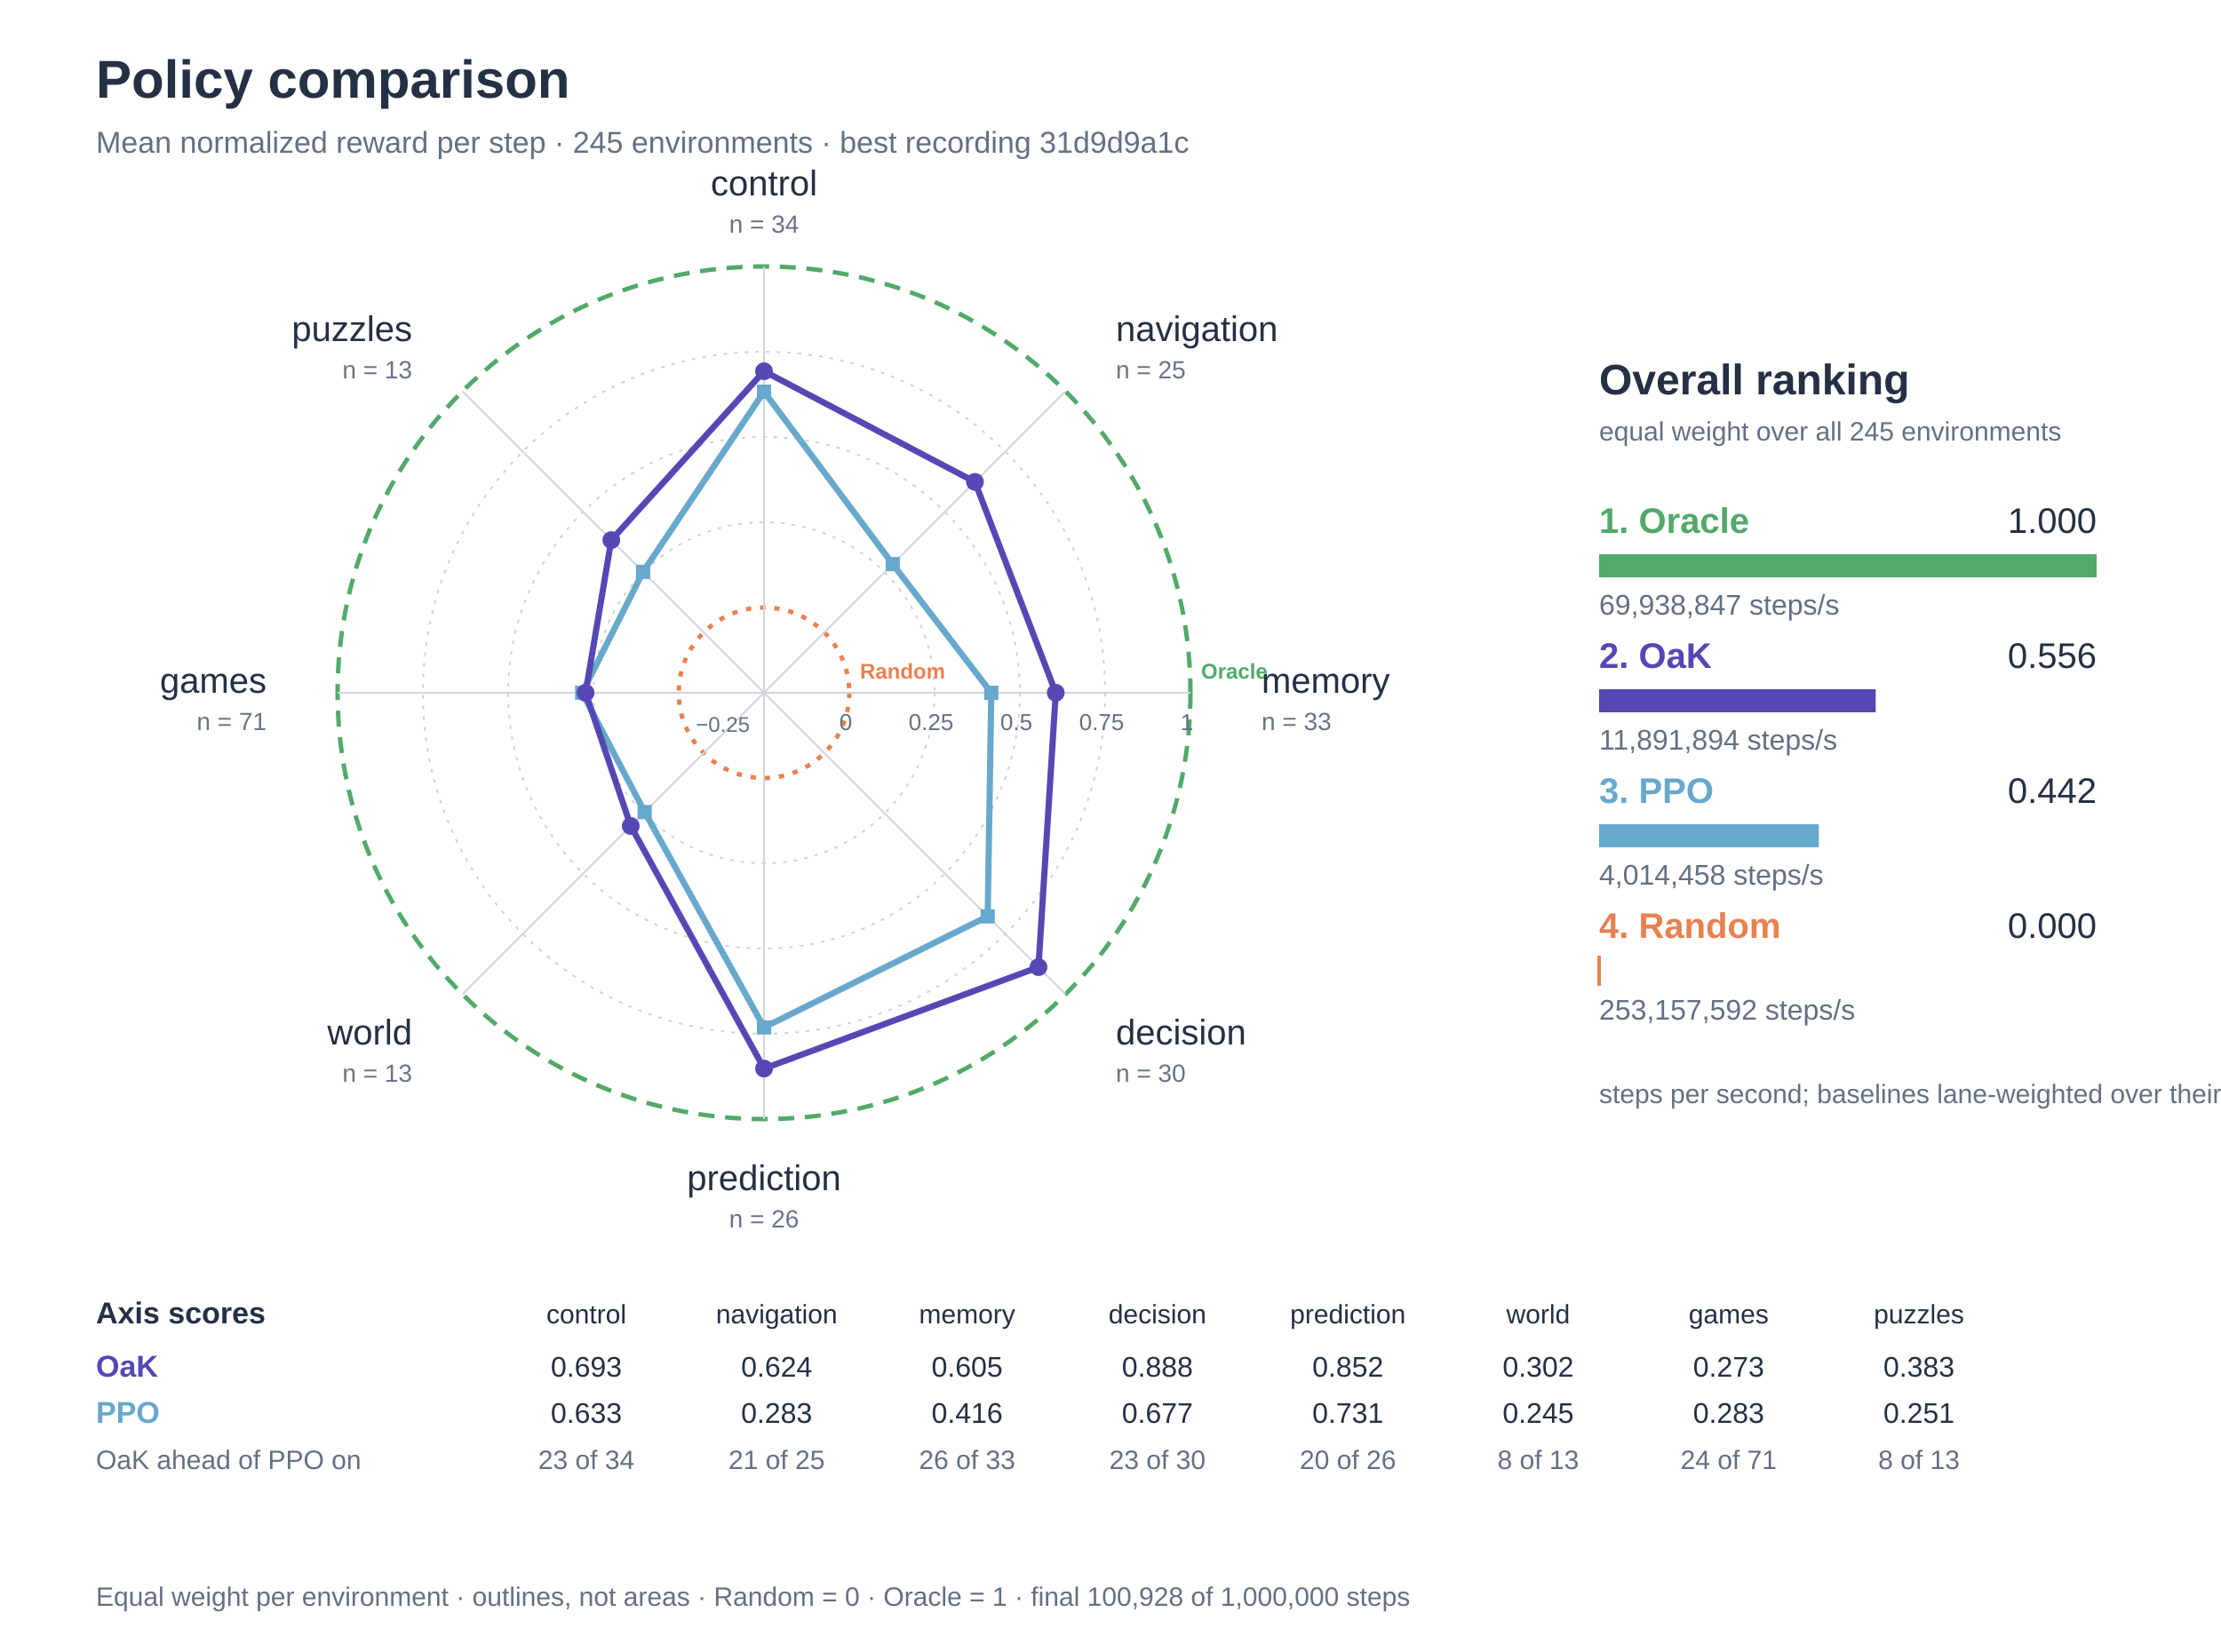
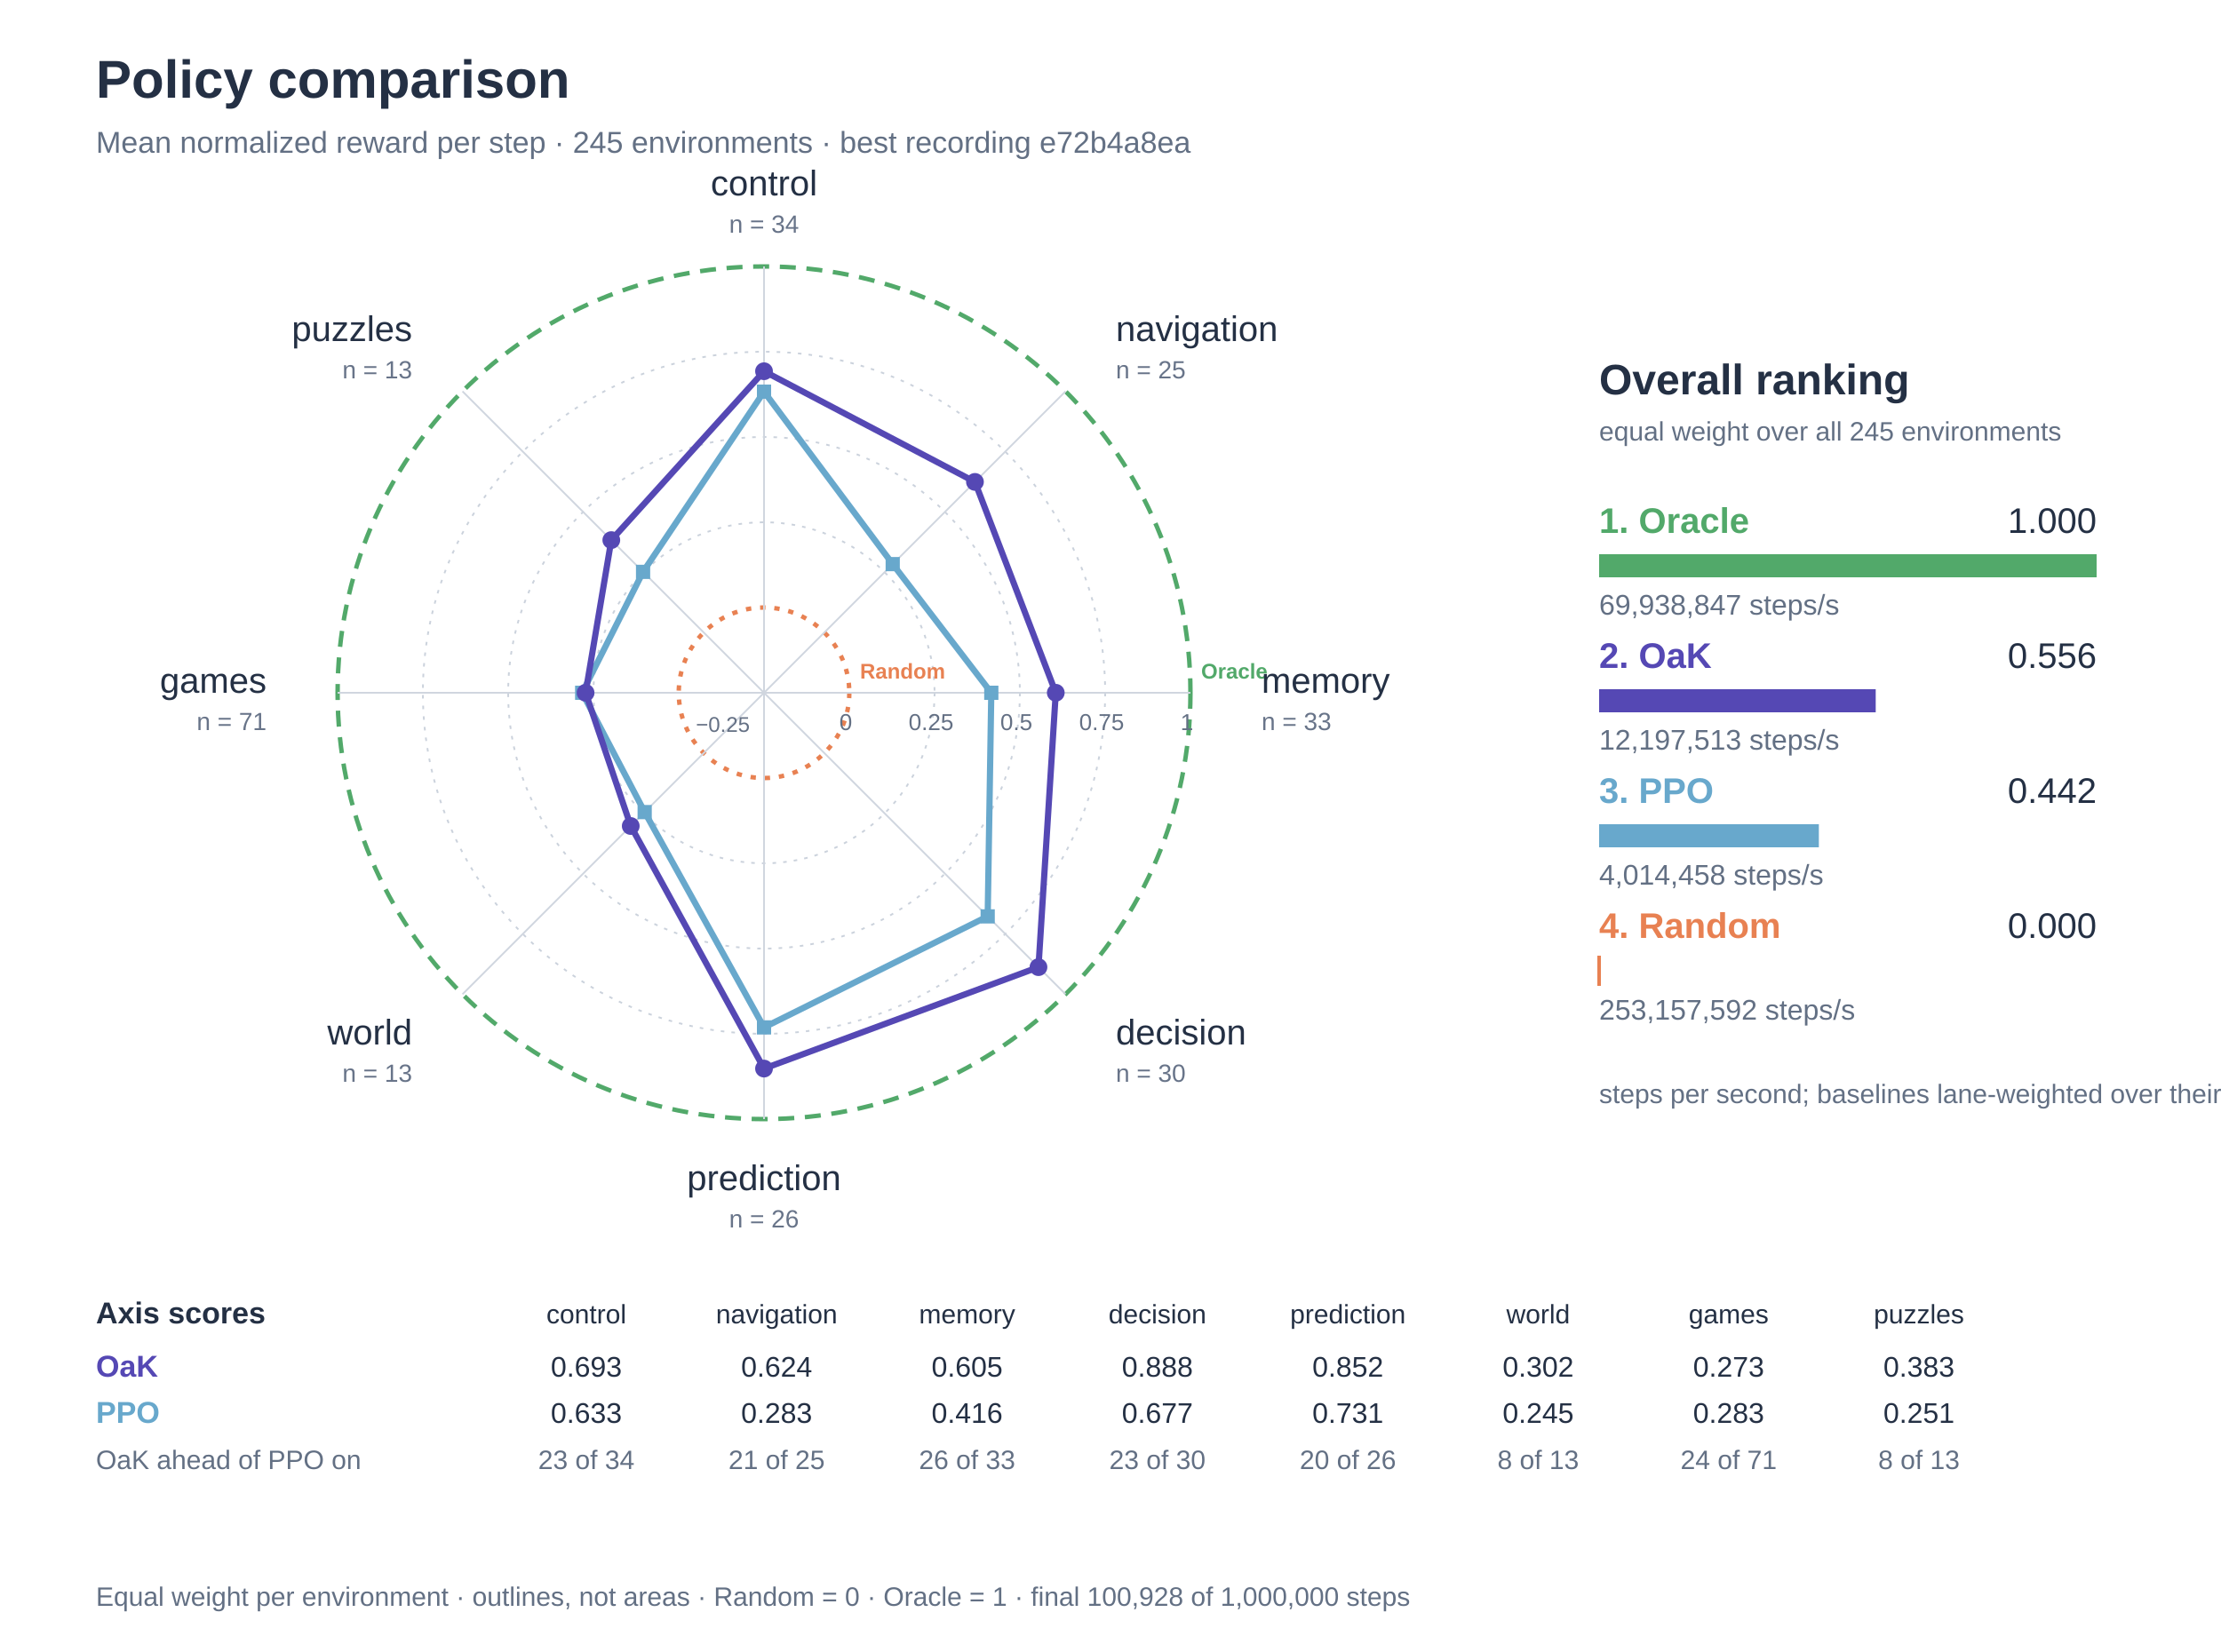
<svg xmlns="http://www.w3.org/2000/svg" width="1250" height="930" viewBox="0 0 1250 930" role="img" aria-labelledby="title desc">
  <rect width="1250" height="930" fill="#ffffff" />
  <g font-family="Arial, Helvetica, sans-serif" fill="#243044">
    <text x="54.0" y="55.0" font-size="30" fill="#243044" text-anchor="start" font-weight="600">Policy comparison</text>
-     <text x="54.0" y="86.0" font-size="17" fill="#637084" text-anchor="start" font-weight="400">Mean normalized reward per step · 245 environments · best recording 31d9d9a1c</text>
+     <text x="54.0" y="86.0" font-size="17" fill="#637084" text-anchor="start" font-weight="400">Mean normalized reward per step · 245 environments · best recording e72b4a8ea</text>
    <circle cx="430" cy="390" r="96.0" fill="none" stroke="#cbd2dc" stroke-width="1" stroke-dasharray="2 4" />
    <circle cx="430" cy="390" r="144.0" fill="none" stroke="#cbd2dc" stroke-width="1" stroke-dasharray="2 4" />
    <circle cx="430" cy="390" r="192.0" fill="none" stroke="#cbd2dc" stroke-width="1" stroke-dasharray="2 4" />
    <circle cx="430" cy="390" r="48.0" fill="none" stroke="#e88152" stroke-width="2.5" stroke-dasharray="3 5" />
    <circle cx="430" cy="390" r="240.0" fill="none" stroke="#52a96a" stroke-width="2.5" stroke-dasharray="9 6" />
    <path d="M 430 390 L 430.00 150.00" stroke="#d0d6df" stroke-width="1" />
    <path d="M 430 390 L 599.71 220.29" stroke="#d0d6df" stroke-width="1" />
    <path d="M 430 390 L 670.00 390.00" stroke="#d0d6df" stroke-width="1" />
    <path d="M 430 390 L 599.71 559.71" stroke="#d0d6df" stroke-width="1" />
    <path d="M 430 390 L 430.00 630.00" stroke="#d0d6df" stroke-width="1" />
    <path d="M 430 390 L 260.29 559.71" stroke="#d0d6df" stroke-width="1" />
    <path d="M 430 390 L 190.00 390.00" stroke="#d0d6df" stroke-width="1" />
    <path d="M 430 390 L 260.29 220.29" stroke="#d0d6df" stroke-width="1" />
    <polygon points="430.00,220.48 502.43,317.57 557.91,390.00 555.88,515.88 430.00,578.38 362.83,457.17 327.65,390.00 361.93,321.93" fill="none" stroke="#68a8cc" stroke-width="3.5" stroke-linejoin="round" />
    <rect x="426.00" y="216.48" width="8" height="8" fill="#68a8cc" />
    <rect x="498.43" y="313.57" width="8" height="8" fill="#68a8cc" />
    <rect x="553.91" y="386.00" width="8" height="8" fill="#68a8cc" />
    <rect x="551.88" y="511.88" width="8" height="8" fill="#68a8cc" />
    <rect x="426.00" y="574.38" width="8" height="8" fill="#68a8cc" />
    <rect x="358.83" y="453.17" width="8" height="8" fill="#68a8cc" />
    <rect x="323.65" y="386.00" width="8" height="8" fill="#68a8cc" />
    <rect x="357.93" y="317.93" width="8" height="8" fill="#68a8cc" />
    <polygon points="430.00,208.99 548.71,271.29 594.20,390.00 584.46,544.46 430.00,601.56 354.99,465.01 329.57,390.00 344.05,304.05" fill="none" stroke="#5548b4" stroke-width="3.5" stroke-linejoin="round" />
    <circle cx="430.00" cy="208.99" r="5" fill="#5548b4" />
    <circle cx="548.71" cy="271.29" r="5" fill="#5548b4" />
    <circle cx="594.20" cy="390.00" r="5" fill="#5548b4" />
    <circle cx="584.46" cy="544.46" r="5" fill="#5548b4" />
    <circle cx="430.00" cy="601.56" r="5" fill="#5548b4" />
    <circle cx="354.99" cy="465.01" r="5" fill="#5548b4" />
    <circle cx="329.57" cy="390.00" r="5" fill="#5548b4" />
    <circle cx="344.05" cy="304.05" r="5" fill="#5548b4" />
    <text x="476.0" y="411.0" font-size="13" fill="#647084" text-anchor="middle" font-weight="400">0</text>
    <text x="524.0" y="411.0" font-size="13" fill="#647084" text-anchor="middle" font-weight="400">0.25</text>
    <text x="572.0" y="411.0" font-size="13" fill="#647084" text-anchor="middle" font-weight="400">0.5</text>
    <text x="620.0" y="411.0" font-size="13" fill="#647084" text-anchor="middle" font-weight="400">0.75</text>
    <text x="668.0" y="411.0" font-size="13" fill="#647084" text-anchor="middle" font-weight="400">1</text>
    <text x="422.0" y="412.0" font-size="12" fill="#647084" text-anchor="end" font-weight="400">−0.25</text>
    <text x="484.0" y="382.0" font-size="12" fill="#e88152" text-anchor="start" font-weight="600">Random</text>
    <text x="676.0" y="382.0" font-size="12" fill="#52a96a" text-anchor="start" font-weight="600">Oracle</text>
    <text x="430.0" y="110.0" font-size="20" fill="#243044" text-anchor="middle" font-weight="400">control</text>
    <text x="430.0" y="131.0" font-size="14" fill="#687489" text-anchor="middle" font-weight="400">n = 34</text>
    <text x="628.0" y="192.0" font-size="20" fill="#243044" text-anchor="start" font-weight="400">navigation</text>
    <text x="628.0" y="213.0" font-size="14" fill="#687489" text-anchor="start" font-weight="400">n = 25</text>
    <text x="710.0" y="390.0" font-size="20" fill="#243044" text-anchor="start" font-weight="400">memory</text>
    <text x="710.0" y="411.0" font-size="14" fill="#687489" text-anchor="start" font-weight="400">n = 33</text>
    <text x="628.0" y="588.0" font-size="20" fill="#243044" text-anchor="start" font-weight="400">decision</text>
    <text x="628.0" y="609.0" font-size="14" fill="#687489" text-anchor="start" font-weight="400">n = 30</text>
    <text x="430.0" y="670.0" font-size="20" fill="#243044" text-anchor="middle" font-weight="400">prediction</text>
    <text x="430.0" y="691.0" font-size="14" fill="#687489" text-anchor="middle" font-weight="400">n = 26</text>
    <text x="232.0" y="588.0" font-size="20" fill="#243044" text-anchor="end" font-weight="400">world</text>
    <text x="232.0" y="609.0" font-size="14" fill="#687489" text-anchor="end" font-weight="400">n = 13</text>
    <text x="150.0" y="390.0" font-size="20" fill="#243044" text-anchor="end" font-weight="400">games</text>
    <text x="150.0" y="411.0" font-size="14" fill="#687489" text-anchor="end" font-weight="400">n = 71</text>
    <text x="232.0" y="192.0" font-size="20" fill="#243044" text-anchor="end" font-weight="400">puzzles</text>
    <text x="232.0" y="213.0" font-size="14" fill="#687489" text-anchor="end" font-weight="400">n = 13</text>
    <text x="900.0" y="222.0" font-size="24" fill="#243044" text-anchor="start" font-weight="600">Overall ranking</text>
    <text x="900.0" y="248.0" font-size="15" fill="#637084" text-anchor="start" font-weight="400">equal weight over all 245 environments</text>
    <text x="900.0" y="300.0" font-size="20" fill="#52a96a" text-anchor="start" font-weight="600">1. Oracle</text>
    <text x="1180.0" y="300.0" font-size="20" fill="#243044" text-anchor="end" font-weight="400">1.000</text>
    <rect x="900" y="312" width="280.00" height="13" fill="#52a96a" />
    <text x="900.0" y="346.0" font-size="16" fill="#637084" text-anchor="start" font-weight="400">69,938,847 steps/s</text>
    <text x="900.0" y="376.0" font-size="20" fill="#5548b4" text-anchor="start" font-weight="600">2. OaK</text>
    <text x="1180.0" y="376.0" font-size="20" fill="#243044" text-anchor="end" font-weight="400">0.556</text>
    <rect x="900" y="388" width="155.67" height="13" fill="#5548b4" />
-     <text x="900.0" y="422.0" font-size="16" fill="#637084" text-anchor="start" font-weight="400">11,891,894 steps/s</text>
+     <text x="900.0" y="422.0" font-size="16" fill="#637084" text-anchor="start" font-weight="400">12,197,513 steps/s</text>
    <text x="900.0" y="452.0" font-size="20" fill="#68a8cc" text-anchor="start" font-weight="600">3. PPO</text>
    <text x="1180.0" y="452.0" font-size="20" fill="#243044" text-anchor="end" font-weight="400">0.442</text>
    <rect x="900" y="464" width="123.67" height="13" fill="#68a8cc" />
    <text x="900.0" y="498.0" font-size="16" fill="#637084" text-anchor="start" font-weight="400">4,014,458 steps/s</text>
    <text x="900.0" y="528.0" font-size="20" fill="#e88152" text-anchor="start" font-weight="600">4. Random</text>
    <text x="1180.0" y="528.0" font-size="20" fill="#243044" text-anchor="end" font-weight="400">0.000</text>
    <path d="M 900 538 v 17" stroke="#e88152" stroke-width="2" />
    <text x="900.0" y="574.0" font-size="16" fill="#637084" text-anchor="start" font-weight="400">253,157,592 steps/s</text>
    <text x="900.0" y="621.0" font-size="15" fill="#637084" text-anchor="start" font-weight="400">steps per second; baselines lane-weighted over their recordings</text>
    <text x="54.0" y="745.0" font-size="17" fill="#243044" text-anchor="start" font-weight="600">Axis scores</text>
    <text x="330.0" y="745.0" font-size="15" fill="#243044" text-anchor="middle" font-weight="400">control</text>
    <text x="437.1" y="745.0" font-size="15" fill="#243044" text-anchor="middle" font-weight="400">navigation</text>
    <text x="544.3" y="745.0" font-size="15" fill="#243044" text-anchor="middle" font-weight="400">memory</text>
    <text x="651.4" y="745.0" font-size="15" fill="#243044" text-anchor="middle" font-weight="400">decision</text>
    <text x="758.6" y="745.0" font-size="15" fill="#243044" text-anchor="middle" font-weight="400">prediction</text>
    <text x="865.7" y="745.0" font-size="15" fill="#243044" text-anchor="middle" font-weight="400">world</text>
    <text x="972.9" y="745.0" font-size="15" fill="#243044" text-anchor="middle" font-weight="400">games</text>
    <text x="1080.0" y="745.0" font-size="15" fill="#243044" text-anchor="middle" font-weight="400">puzzles</text>
    <text x="54.0" y="775.0" font-size="17" fill="#5548b4" text-anchor="start" font-weight="600">OaK</text>
    <text x="330.0" y="775.0" font-size="16" fill="#243044" text-anchor="middle" font-weight="400">0.693</text>
    <text x="437.1" y="775.0" font-size="16" fill="#243044" text-anchor="middle" font-weight="400">0.624</text>
    <text x="544.3" y="775.0" font-size="16" fill="#243044" text-anchor="middle" font-weight="400">0.605</text>
    <text x="651.4" y="775.0" font-size="16" fill="#243044" text-anchor="middle" font-weight="400">0.888</text>
    <text x="758.6" y="775.0" font-size="16" fill="#243044" text-anchor="middle" font-weight="400">0.852</text>
    <text x="865.7" y="775.0" font-size="16" fill="#243044" text-anchor="middle" font-weight="400">0.302</text>
    <text x="972.9" y="775.0" font-size="16" fill="#243044" text-anchor="middle" font-weight="400">0.273</text>
    <text x="1080.0" y="775.0" font-size="16" fill="#243044" text-anchor="middle" font-weight="400">0.383</text>
    <text x="54.0" y="801.0" font-size="17" fill="#68a8cc" text-anchor="start" font-weight="600">PPO</text>
    <text x="330.0" y="801.0" font-size="16" fill="#243044" text-anchor="middle" font-weight="400">0.633</text>
    <text x="437.1" y="801.0" font-size="16" fill="#243044" text-anchor="middle" font-weight="400">0.283</text>
    <text x="544.3" y="801.0" font-size="16" fill="#243044" text-anchor="middle" font-weight="400">0.416</text>
    <text x="651.4" y="801.0" font-size="16" fill="#243044" text-anchor="middle" font-weight="400">0.677</text>
    <text x="758.6" y="801.0" font-size="16" fill="#243044" text-anchor="middle" font-weight="400">0.731</text>
    <text x="865.7" y="801.0" font-size="16" fill="#243044" text-anchor="middle" font-weight="400">0.245</text>
    <text x="972.9" y="801.0" font-size="16" fill="#243044" text-anchor="middle" font-weight="400">0.283</text>
    <text x="1080.0" y="801.0" font-size="16" fill="#243044" text-anchor="middle" font-weight="400">0.251</text>
    <text x="54.0" y="827.0" font-size="15" fill="#637084" text-anchor="start" font-weight="400">OaK ahead of PPO on</text>
    <text x="330.0" y="827.0" font-size="15" fill="#637084" text-anchor="middle" font-weight="400">23 of 34</text>
    <text x="437.1" y="827.0" font-size="15" fill="#637084" text-anchor="middle" font-weight="400">21 of 25</text>
    <text x="544.3" y="827.0" font-size="15" fill="#637084" text-anchor="middle" font-weight="400">26 of 33</text>
    <text x="651.4" y="827.0" font-size="15" fill="#637084" text-anchor="middle" font-weight="400">23 of 30</text>
    <text x="758.6" y="827.0" font-size="15" fill="#637084" text-anchor="middle" font-weight="400">20 of 26</text>
    <text x="865.7" y="827.0" font-size="15" fill="#637084" text-anchor="middle" font-weight="400">8 of 13</text>
    <text x="972.9" y="827.0" font-size="15" fill="#637084" text-anchor="middle" font-weight="400">24 of 71</text>
    <text x="1080.0" y="827.0" font-size="15" fill="#637084" text-anchor="middle" font-weight="400">8 of 13</text>
    <text x="54.0" y="904.0" font-size="15" fill="#637084" text-anchor="start" font-weight="400">Equal weight per environment · outlines, not areas · Random = 0 · Oracle = 1 · final 100,928 of 1,000,000 steps</text>
  </g>
</svg>
